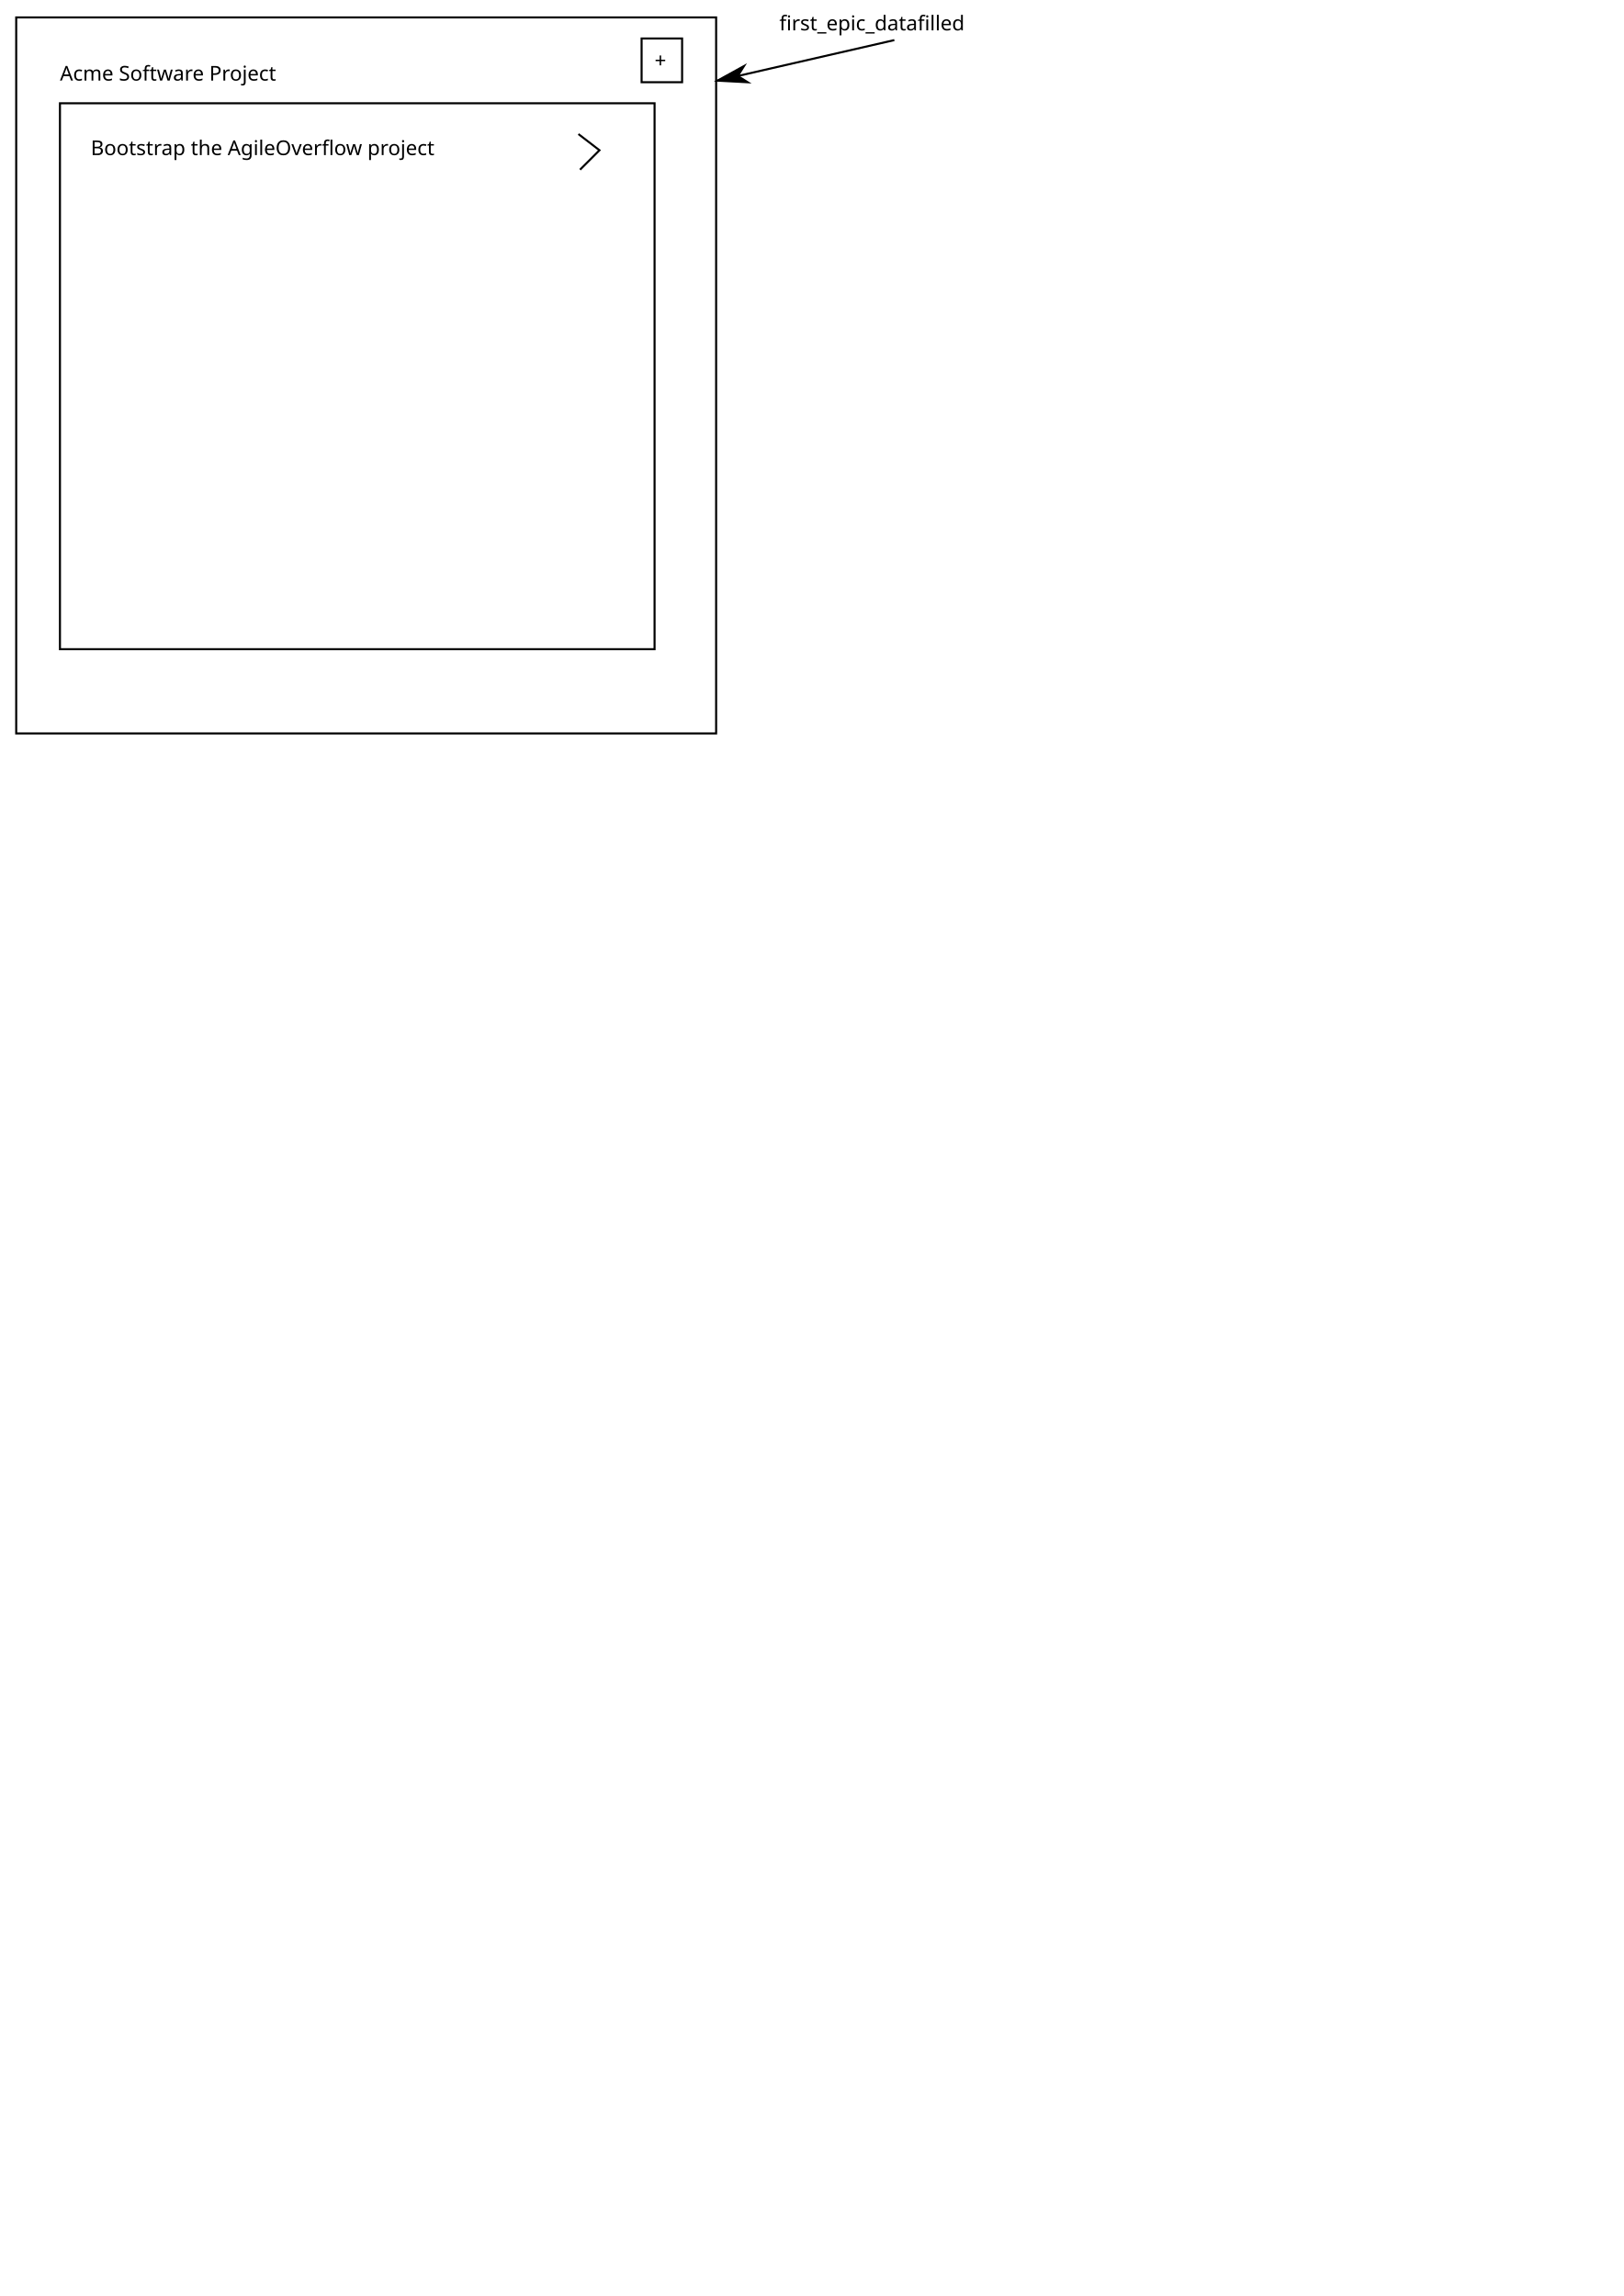
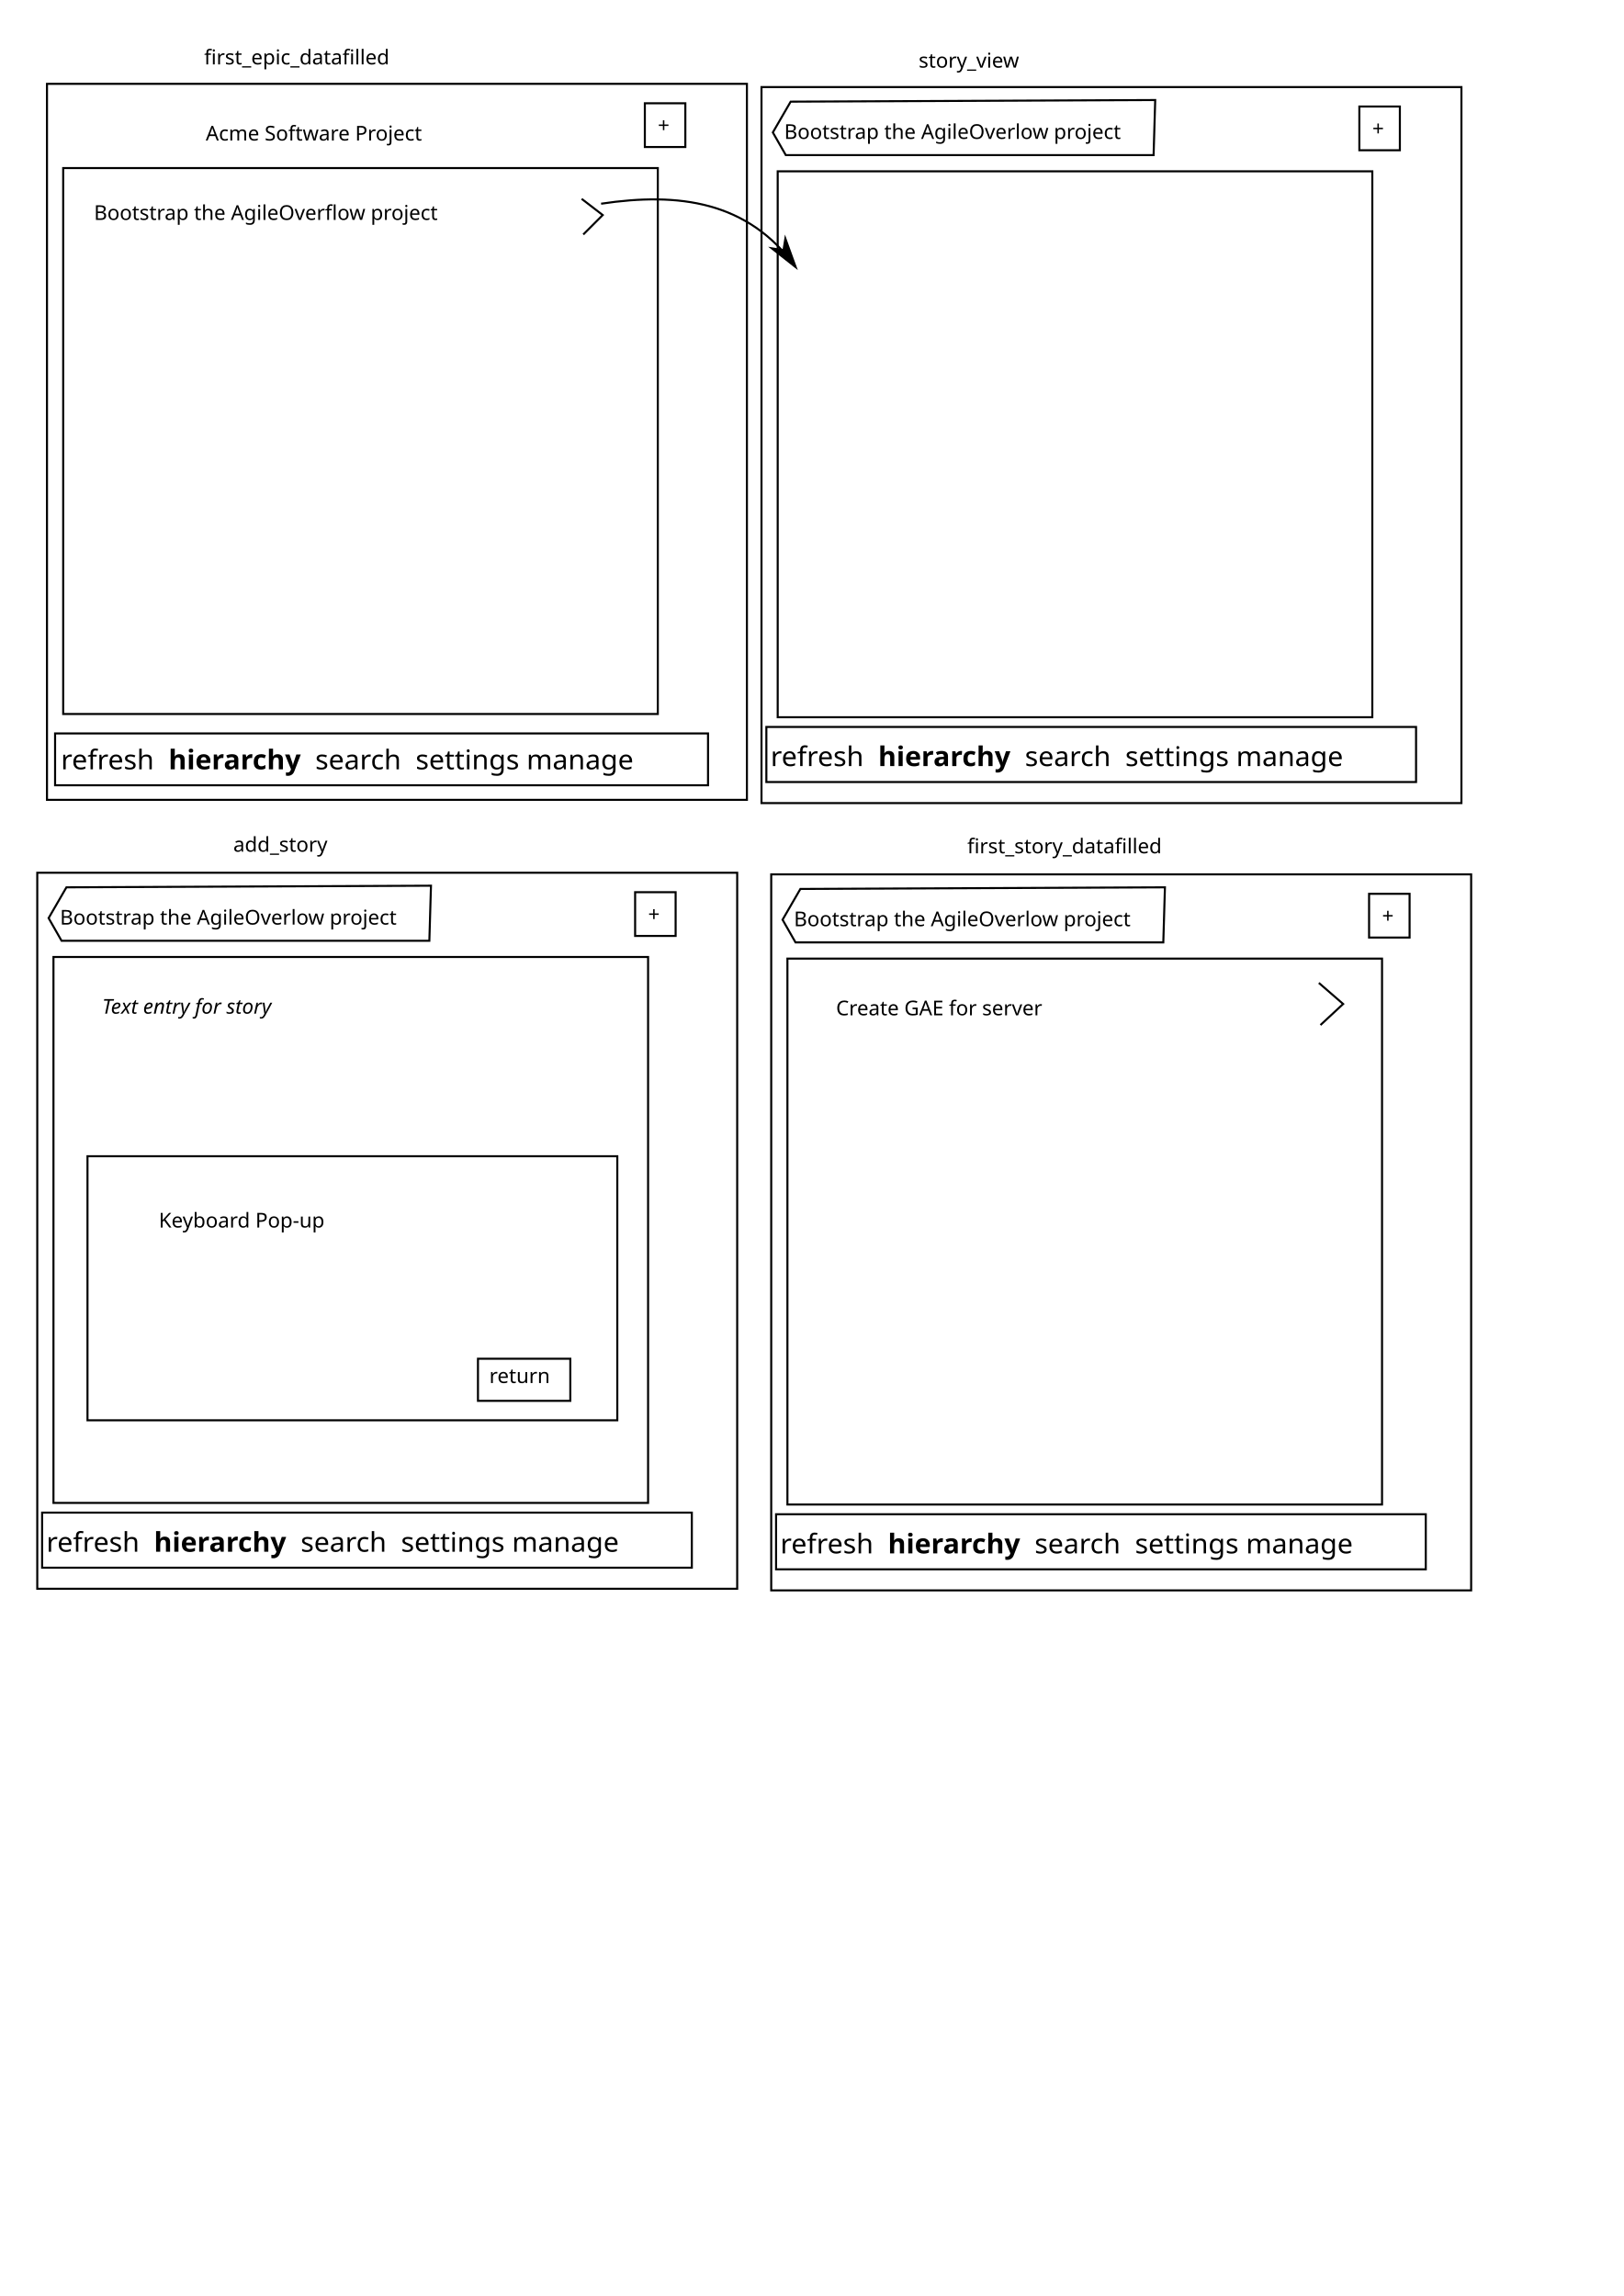
<svg xmlns="http://www.w3.org/2000/svg" width="210mm" height="297mm" id="svg6329" version="1.1">
  <defs id="defs3">
    <marker orient="auto" refY="0.0" refX="0.0" id="Arrow1Lend" style="overflow:visible;">
      <path id="path6916" d="M 0.0,0.0 L 5.0,-5.0 L -12.5,0.0 L 5.0,5.0 L 0.0,0.0 z " style="fill-rule:evenodd;stroke:#000000;stroke-width:1.0pt;marker-start:none;" transform="scale(0.8) rotate(180) translate(12.5,0)" />
    </marker>
  </defs>
  <g id="layer1">
-     <rect style="fill:none;stroke:#000000;stroke-width:0.999;stroke-miterlimit:4;stroke-opacity:1;stroke-dasharray:none;stroke-dashoffset:0" id="rect6376" width="342.141" height="350.061" x="7.92" y="8.515" />
-     <text xml:space="preserve" style="font-size:10px;font-style:normal;font-variant:normal;font-weight:normal;font-stretch:normal;text-align:start;line-height:125%;letter-spacing:0px;word-spacing:0px;writing-mode:lr-tb;text-anchor:start;fill:#000000;fill-opacity:1;stroke:none;font-family:Sans;-inkscape-font-specification:Sans" x="29.304" y="39.403" id="text6378">
-       <tspan id="tspan6380" x="29.304" y="39.403">Acme Software Project</tspan>
+     <text xml:space="preserve" style="font-size:10px;font-style:normal;font-variant:normal;font-weight:normal;font-stretch:normal;text-align:start;line-height:125%;letter-spacing:0px;word-spacing:0px;writing-mode:lr-tb;text-anchor:start;fill:#000000;fill-opacity:1;stroke:none;font-family:Sans;-inkscape-font-specification:Sans" x="99.791" y="31.483" id="text6396">
+       <tspan id="tspan6398" x="99.791" y="31.483">first_epic_datafilled</tspan>
    </text>
-     <rect style="fill:none;stroke:#000000;stroke-width:0.999;stroke-miterlimit:4;stroke-opacity:1;stroke-dasharray:none;stroke-dashoffset:0" id="rect6382" width="290.661" height="266.902" x="29.304" y="50.491" />
-     <text xml:space="preserve" style="font-size:10px;font-style:normal;font-variant:normal;font-weight:normal;font-stretch:normal;text-align:start;line-height:125%;letter-spacing:0px;word-spacing:0px;writing-mode:lr-tb;text-anchor:start;fill:#000000;fill-opacity:1;stroke:none;font-family:Sans;-inkscape-font-specification:Sans" x="44.352" y="75.835" id="text6384">
-       <tspan id="tspan6386" x="44.352" y="75.835">Bootstrap the AgileOverflow project</tspan>
+     <rect style="fill:none;stroke:#000000;stroke-width:0.999;stroke-miterlimit:4;stroke-opacity:1;stroke-dasharray:none;stroke-dashoffset:0" id="rect6376" width="342.141" height="350.061" x="22.968" y="40.987" />
+     <text xml:space="preserve" style="font-size:10px;font-style:normal;font-variant:normal;font-weight:normal;font-stretch:normal;text-align:start;line-height:125%;letter-spacing:0px;word-spacing:0px;writing-mode:lr-tb;text-anchor:start;fill:#000000;fill-opacity:1;stroke:none;font-family:Sans;-inkscape-font-specification:Sans" x="100.583" y="68.707" id="text6378">
+       <tspan id="tspan6380" x="100.583" y="68.707">Acme Software Project</tspan>
    </text>
-     <path style="fill:none;stroke:#000000;stroke-width:1px;stroke-linecap:butt;stroke-linejoin:miter;stroke-opacity:1" d="m 282.742,65.539 10.296,7.92 -9.504,9.504" id="path6388" />
-     <rect style="fill:none;stroke:#000000;stroke-width:0.999;stroke-miterlimit:4;stroke-opacity:1;stroke-dasharray:none;stroke-dashoffset:0" id="rect6390" width="19.8" height="21.384" x="313.629" y="18.811" />
-     <text xml:space="preserve" style="font-size:10px;font-style:normal;font-variant:normal;font-weight:normal;font-stretch:normal;text-align:start;line-height:125%;letter-spacing:0px;word-spacing:0px;writing-mode:lr-tb;text-anchor:start;fill:#000000;fill-opacity:1;stroke:none;font-family:Sans;-inkscape-font-specification:Sans" x="319.965" y="33.067" id="text6392">
-       <tspan id="tspan6394" x="319.965" y="33.067">+</tspan>
+     <rect style="fill:none;stroke:#000000;stroke-width:0.999;stroke-miterlimit:4;stroke-opacity:1;stroke-dasharray:none;stroke-dashoffset:0" id="rect6382" width="290.661" height="266.902" x="30.888" y="82.171" />
+     <text xml:space="preserve" style="font-size:10px;font-style:normal;font-variant:normal;font-weight:normal;font-stretch:normal;text-align:start;line-height:125%;letter-spacing:0px;word-spacing:0px;writing-mode:lr-tb;text-anchor:start;fill:#000000;fill-opacity:1;stroke:none;font-family:Sans;-inkscape-font-specification:Sans" x="45.936" y="107.514" id="text6384">
+       <tspan id="tspan6386" x="45.936" y="107.514">Bootstrap the AgileOverflow project</tspan>
    </text>
-     <text xml:space="preserve" style="font-size:10px;font-style:normal;font-variant:normal;font-weight:normal;font-stretch:normal;text-align:start;line-height:125%;letter-spacing:0px;word-spacing:0px;writing-mode:lr-tb;text-anchor:start;fill:#000000;fill-opacity:1;stroke:none;font-family:Sans;-inkscape-font-specification:Sans" x="380.949" y="14.851" id="text6396">
-       <tspan id="tspan6398" x="380.949" y="14.851">first_epic_datafilled</tspan>
+     <path style="fill:none;stroke:#000000;stroke-width:1px;stroke-linecap:butt;stroke-linejoin:miter;stroke-opacity:1" d="m 284.326,97.218 10.296,7.92 -9.504,9.504" id="path6388" />
+     <rect style="fill:none;stroke:#000000;stroke-width:0.999;stroke-miterlimit:4;stroke-opacity:1;stroke-dasharray:none;stroke-dashoffset:0" id="rect6390" width="19.8" height="21.384" x="315.213" y="50.491" />
+     <text xml:space="preserve" style="font-size:10px;font-style:normal;font-variant:normal;font-weight:normal;font-stretch:normal;text-align:start;line-height:125%;letter-spacing:0px;word-spacing:0px;writing-mode:lr-tb;text-anchor:start;fill:#000000;fill-opacity:1;stroke:none;font-family:Sans;-inkscape-font-specification:Sans" x="321.549" y="64.747" id="text6392">
+       <tspan id="tspan6394" x="321.549" y="64.747">+</tspan>
    </text>
-     <path style="fill:none;stroke:#000000;stroke-width:0.999;stroke-linecap:butt;stroke-linejoin:miter;stroke-opacity:1;stroke-miterlimit:4;stroke-dasharray:none;marker-end:url(#Arrow1Lend)" d="M 437.18,19.603 350.853,39.403" id="path6400" />
+     <text xml:space="preserve" style="font-size:13.422px;font-style:normal;font-variant:normal;font-weight:normal;font-stretch:normal;text-align:start;line-height:125%;letter-spacing:0px;word-spacing:0px;writing-mode:lr-tb;text-anchor:start;fill:#000000;fill-opacity:1;stroke:none;font-family:Sans;-inkscape-font-specification:Sans" x="29.442" y="380.321" id="text7384" transform="scale(1.011194,0.9889301)">
+       <tspan id="tspan7386" x="29.442" y="380.321">refresh  <tspan style="font-weight:bold;-inkscape-font-specification:Sans Bold" id="tspan7390">hierarchy</tspan>  search  settings manage</tspan>
+     </text>
+     <text id="text8064" y="33.067" x="449.06" style="font-size:10px;font-style:normal;font-variant:normal;font-weight:normal;font-stretch:normal;text-align:start;line-height:125%;letter-spacing:0px;word-spacing:0px;writing-mode:lr-tb;text-anchor:start;fill:#000000;fill-opacity:1;stroke:none;font-family:Sans;-inkscape-font-specification:Sans" xml:space="preserve">
+       <tspan y="33.067" x="449.06" id="tspan8066">story_view</tspan>
+     </text>
+     <g id="g8316">
+       <rect y="355.408" x="374.613" height="26.928" width="317.589" id="rect7388" style="fill:none;stroke:#000000;stroke-width:0.999;stroke-miterlimit:4;stroke-opacity:1;stroke-dasharray:none;stroke-dashoffset:0" />
+       <rect style="fill:none;stroke:#000000;stroke-width:0.999;stroke-miterlimit:4;stroke-opacity:1;stroke-dasharray:none;stroke-dashoffset:0" id="rect8068" width="342.141" height="350.061" x="372.237" y="42.571" />
+       <text xml:space="preserve" style="font-size:10px;font-style:normal;font-variant:normal;font-weight:normal;font-stretch:normal;text-align:start;line-height:125%;letter-spacing:0px;word-spacing:0px;writing-mode:lr-tb;text-anchor:start;fill:#000000;fill-opacity:1;stroke:none;font-family:Sans;-inkscape-font-specification:Sans" x="383.325" y="67.915" id="text8070">
+         <tspan id="tspan8072" x="383.325" y="67.915">Bootstrap the AgileOverlow project</tspan>
+       </text>
+       <rect style="fill:none;stroke:#000000;stroke-width:0.999;stroke-miterlimit:4;stroke-opacity:1;stroke-dasharray:none;stroke-dashoffset:0" id="rect8074" width="290.661" height="266.902" x="380.157" y="83.755" />
+       <rect style="fill:none;stroke:#000000;stroke-width:0.999;stroke-miterlimit:4;stroke-opacity:1;stroke-dasharray:none;stroke-dashoffset:0" id="rect8082" width="19.8" height="21.384" x="664.482" y="52.075" />
+       <text xml:space="preserve" style="font-size:10px;font-style:normal;font-variant:normal;font-weight:normal;font-stretch:normal;text-align:start;line-height:125%;letter-spacing:0px;word-spacing:0px;writing-mode:lr-tb;text-anchor:start;fill:#000000;fill-opacity:1;stroke:none;font-family:Sans;-inkscape-font-specification:Sans" x="670.818" y="66.331" id="text8084">
+         <tspan id="tspan8086" x="670.818" y="66.331">+</tspan>
+       </text>
+       <text xml:space="preserve" style="font-size:13.422px;font-style:normal;font-variant:normal;font-weight:normal;font-stretch:normal;text-align:start;line-height:125%;letter-spacing:0px;word-spacing:0px;writing-mode:lr-tb;text-anchor:start;fill:#000000;fill-opacity:1;stroke:none;font-family:Sans;-inkscape-font-specification:Sans" x="372.495" y="378.72" id="text8088" transform="scale(1.011194,0.9889301)">
+         <tspan id="tspan8090" x="372.495" y="378.72">refresh  <tspan style="font-weight:bold;-inkscape-font-specification:Sans Bold" id="tspan8092">hierarchy</tspan>  search  settings manage</tspan>
+       </text>
+       <path id="path8109" d="m 377.781,64.747 8.712,-15.048 178.198,-0.792 -0.792,26.928 -179.782,0 z" style="fill:none;stroke:#000000;stroke-width:1px;stroke-linecap:butt;stroke-linejoin:miter;stroke-opacity:1" />
+     </g>
+     <path style="fill:none;stroke:#000000;stroke-width:1px;stroke-linecap:butt;stroke-linejoin:miter;stroke-opacity:1;marker-end:url(#Arrow1Lend)" d="m 293.829,99.594 c 37.907,-5.717 71.842,-1.221 95.039,30.888" id="path8111" />
+     <rect style="fill:none;stroke:#000000;stroke-width:0.999;stroke-miterlimit:4;stroke-opacity:1;stroke-dasharray:none;stroke-dashoffset:0" id="rect8310" width="319.173" height="25.344" x="26.928" y="358.576" />
+     <g id="g8384">
+       <text id="text8312" y="416.392" x="114.047" style="font-size:10px;font-style:normal;font-variant:normal;font-weight:normal;font-stretch:normal;text-align:start;line-height:125%;letter-spacing:0px;word-spacing:0px;writing-mode:lr-tb;text-anchor:start;fill:#000000;fill-opacity:1;stroke:none;font-family:Sans;-inkscape-font-specification:Sans" xml:space="preserve">
+         <tspan y="416.392" x="114.047" id="tspan8314">add_story</tspan>
+       </text>
+       <rect style="fill:none;stroke:#000000;stroke-width:0.999;stroke-miterlimit:4;stroke-opacity:1;stroke-dasharray:none;stroke-dashoffset:0" id="rect8332" width="317.589" height="26.928" x="20.592" y="739.525" />
+       <rect y="426.688" x="18.216" height="350.061" width="342.141" id="rect8334" style="fill:none;stroke:#000000;stroke-width:0.999;stroke-miterlimit:4;stroke-opacity:1;stroke-dasharray:none;stroke-dashoffset:0" />
+       <text id="text8336" y="452.031" x="29.304" style="font-size:10px;font-style:normal;font-variant:normal;font-weight:normal;font-stretch:normal;text-align:start;line-height:125%;letter-spacing:0px;word-spacing:0px;writing-mode:lr-tb;text-anchor:start;fill:#000000;fill-opacity:1;stroke:none;font-family:Sans;-inkscape-font-specification:Sans" xml:space="preserve">
+         <tspan y="452.031" x="29.304" id="tspan8338">Bootstrap the AgileOverlow project</tspan>
+       </text>
+       <rect y="467.871" x="26.136" height="266.902" width="290.661" id="rect8340" style="fill:none;stroke:#000000;stroke-width:0.999;stroke-miterlimit:4;stroke-opacity:1;stroke-dasharray:none;stroke-dashoffset:0" />
+       <rect y="436.192" x="310.461" height="21.384" width="19.8" id="rect8342" style="fill:none;stroke:#000000;stroke-width:0.999;stroke-miterlimit:4;stroke-opacity:1;stroke-dasharray:none;stroke-dashoffset:0" />
+       <text id="text8344" y="450.447" x="316.797" style="font-size:10px;font-style:normal;font-variant:normal;font-weight:normal;font-stretch:normal;text-align:start;line-height:125%;letter-spacing:0px;word-spacing:0px;writing-mode:lr-tb;text-anchor:start;fill:#000000;fill-opacity:1;stroke:none;font-family:Sans;-inkscape-font-specification:Sans" xml:space="preserve">
+         <tspan y="450.447" x="316.797" id="tspan8346">+</tspan>
+       </text>
+       <text transform="scale(1.011194,0.9889301)" id="text8348" y="767.136" x="22.393" style="font-size:13.422px;font-style:normal;font-variant:normal;font-weight:normal;font-stretch:normal;text-align:start;line-height:125%;letter-spacing:0px;word-spacing:0px;writing-mode:lr-tb;text-anchor:start;fill:#000000;fill-opacity:1;stroke:none;font-family:Sans;-inkscape-font-specification:Sans" xml:space="preserve">
+         <tspan y="767.136" x="22.393" id="tspan8350">refresh  <tspan id="tspan8352" style="font-weight:bold;-inkscape-font-specification:Sans Bold">hierarchy</tspan>  search  settings manage</tspan>
+       </text>
+       <path style="fill:none;stroke:#000000;stroke-width:1px;stroke-linecap:butt;stroke-linejoin:miter;stroke-opacity:1" d="m 23.76,448.863 8.712,-15.048 178.198,-0.792 -0.792,26.928 -179.782,0 z" id="path8354" />
+       <text id="text8356" y="495.591" x="49.896" style="font-size:10px;font-style:normal;font-variant:normal;font-weight:normal;font-stretch:normal;text-align:start;line-height:125%;letter-spacing:0px;word-spacing:0px;writing-mode:lr-tb;text-anchor:start;fill:#000000;fill-opacity:1;stroke:none;font-family:Sans;-inkscape-font-specification:Sans" xml:space="preserve">
+         <tspan style="font-style:italic;-inkscape-font-specification:Sans Italic" y="495.591" x="49.896" id="tspan8358">Text entry for story</tspan>
+       </text>
+       <rect y="565.286" x="42.768" height="129.095" width="258.982" id="rect8360" style="fill:none;stroke:#000000;stroke-width:0.999;stroke-miterlimit:4;stroke-opacity:1;stroke-dasharray:none;stroke-dashoffset:0" />
+       <text id="text8362" y="600.134" x="77.615" style="font-size:10px;font-style:normal;font-variant:normal;font-weight:normal;font-stretch:normal;text-align:start;line-height:125%;letter-spacing:0px;word-spacing:0px;writing-mode:lr-tb;text-anchor:start;fill:#000000;fill-opacity:1;stroke:none;font-family:Sans;-inkscape-font-specification:Sans" xml:space="preserve">
+         <tspan y="600.134" x="77.615" id="tspan8364">Keyboard Pop-up</tspan>
+       </text>
+       <text id="text8366" y="676.165" x="239.182" style="font-size:10px;font-style:normal;font-variant:normal;font-weight:normal;font-stretch:normal;text-align:start;line-height:125%;letter-spacing:0px;word-spacing:0px;writing-mode:lr-tb;text-anchor:start;fill:#000000;fill-opacity:1;stroke:none;font-family:Sans;-inkscape-font-specification:Sans" xml:space="preserve">
+         <tspan y="676.165" x="239.182" id="tspan8368">return</tspan>
+       </text>
+       <rect y="664.286" x="233.638" height="20.592" width="45.144" id="rect8370" style="fill:none;stroke:#000000;stroke-width:0.999;stroke-miterlimit:4;stroke-opacity:1;stroke-dasharray:none;stroke-dashoffset:0" />
+     </g>
+     <text id="text8410" y="417.184" x="472.82" style="font-size:10px;font-style:normal;font-variant:normal;font-weight:normal;font-stretch:normal;text-align:start;line-height:125%;letter-spacing:0px;word-spacing:0px;writing-mode:lr-tb;text-anchor:start;fill:#000000;fill-opacity:1;stroke:none;font-family:Sans;-inkscape-font-specification:Sans" xml:space="preserve">
+       <tspan y="417.184" x="472.82" id="tspan8476">first_story_datafilled</tspan>
+     </text>
+     <rect style="fill:none;stroke:#000000;stroke-width:0.999;stroke-miterlimit:4;stroke-opacity:1;stroke-dasharray:none;stroke-dashoffset:0" id="rect8414" width="317.589" height="26.928" x="379.365" y="740.317" />
+     <rect y="427.48" x="376.989" height="350.061" width="342.141" id="rect8416" style="fill:none;stroke:#000000;stroke-width:0.999;stroke-miterlimit:4;stroke-opacity:1;stroke-dasharray:none;stroke-dashoffset:0" />
+     <text id="text8418" y="452.823" x="388.077" style="font-size:10px;font-style:normal;font-variant:normal;font-weight:normal;font-stretch:normal;text-align:start;line-height:125%;letter-spacing:0px;word-spacing:0px;writing-mode:lr-tb;text-anchor:start;fill:#000000;fill-opacity:1;stroke:none;font-family:Sans;-inkscape-font-specification:Sans" xml:space="preserve">
+       <tspan y="452.823" x="388.077" id="tspan8420">Bootstrap the AgileOverlow project</tspan>
+     </text>
+     <rect y="468.663" x="384.909" height="266.902" width="290.661" id="rect8422" style="fill:none;stroke:#000000;stroke-width:0.999;stroke-miterlimit:4;stroke-opacity:1;stroke-dasharray:none;stroke-dashoffset:0" />
+     <rect y="436.984" x="669.234" height="21.384" width="19.8" id="rect8424" style="fill:none;stroke:#000000;stroke-width:0.999;stroke-miterlimit:4;stroke-opacity:1;stroke-dasharray:none;stroke-dashoffset:0" />
+     <text id="text8426" y="451.239" x="675.57" style="font-size:10px;font-style:normal;font-variant:normal;font-weight:normal;font-stretch:normal;text-align:start;line-height:125%;letter-spacing:0px;word-spacing:0px;writing-mode:lr-tb;text-anchor:start;fill:#000000;fill-opacity:1;stroke:none;font-family:Sans;-inkscape-font-specification:Sans" xml:space="preserve">
+       <tspan y="451.239" x="675.57" id="tspan8428">+</tspan>
+     </text>
+     <text transform="scale(1.011194,0.9889301)" id="text8430" y="767.937" x="377.194" style="font-size:13.422px;font-style:normal;font-variant:normal;font-weight:normal;font-stretch:normal;text-align:start;line-height:125%;letter-spacing:0px;word-spacing:0px;writing-mode:lr-tb;text-anchor:start;fill:#000000;fill-opacity:1;stroke:none;font-family:Sans;-inkscape-font-specification:Sans" xml:space="preserve">
+       <tspan y="767.937" x="377.194" id="tspan8432">refresh  <tspan id="tspan8434" style="font-weight:bold;-inkscape-font-specification:Sans Bold">hierarchy</tspan>  search  settings manage</tspan>
+     </text>
+     <path style="fill:none;stroke:#000000;stroke-width:1px;stroke-linecap:butt;stroke-linejoin:miter;stroke-opacity:1" d="m 382.533,449.655 8.712,-15.048 178.198,-0.792 -0.792,26.928 -179.782,0 z" id="path8436" />
+     <text id="text8438" y="496.383" x="408.668" style="font-size:10px;font-style:normal;font-variant:normal;font-weight:normal;font-stretch:normal;text-align:start;line-height:125%;letter-spacing:0px;word-spacing:0px;writing-mode:lr-tb;text-anchor:start;fill:#000000;fill-opacity:1;stroke:none;font-family:Sans;-inkscape-font-specification:Sans" xml:space="preserve">
+       <tspan style="font-style:normal;-inkscape-font-specification:Sans" y="496.383" x="408.668" id="tspan8440">Create GAE for server</tspan>
+     </text>
+     <path style="fill:none;stroke:#000000;stroke-width:1px;stroke-linecap:butt;stroke-linejoin:miter;stroke-opacity:1" d="m 644.682,480.543 11.88,10.296 -11.088,10.296" id="path8480" />
  </g>
</svg>
